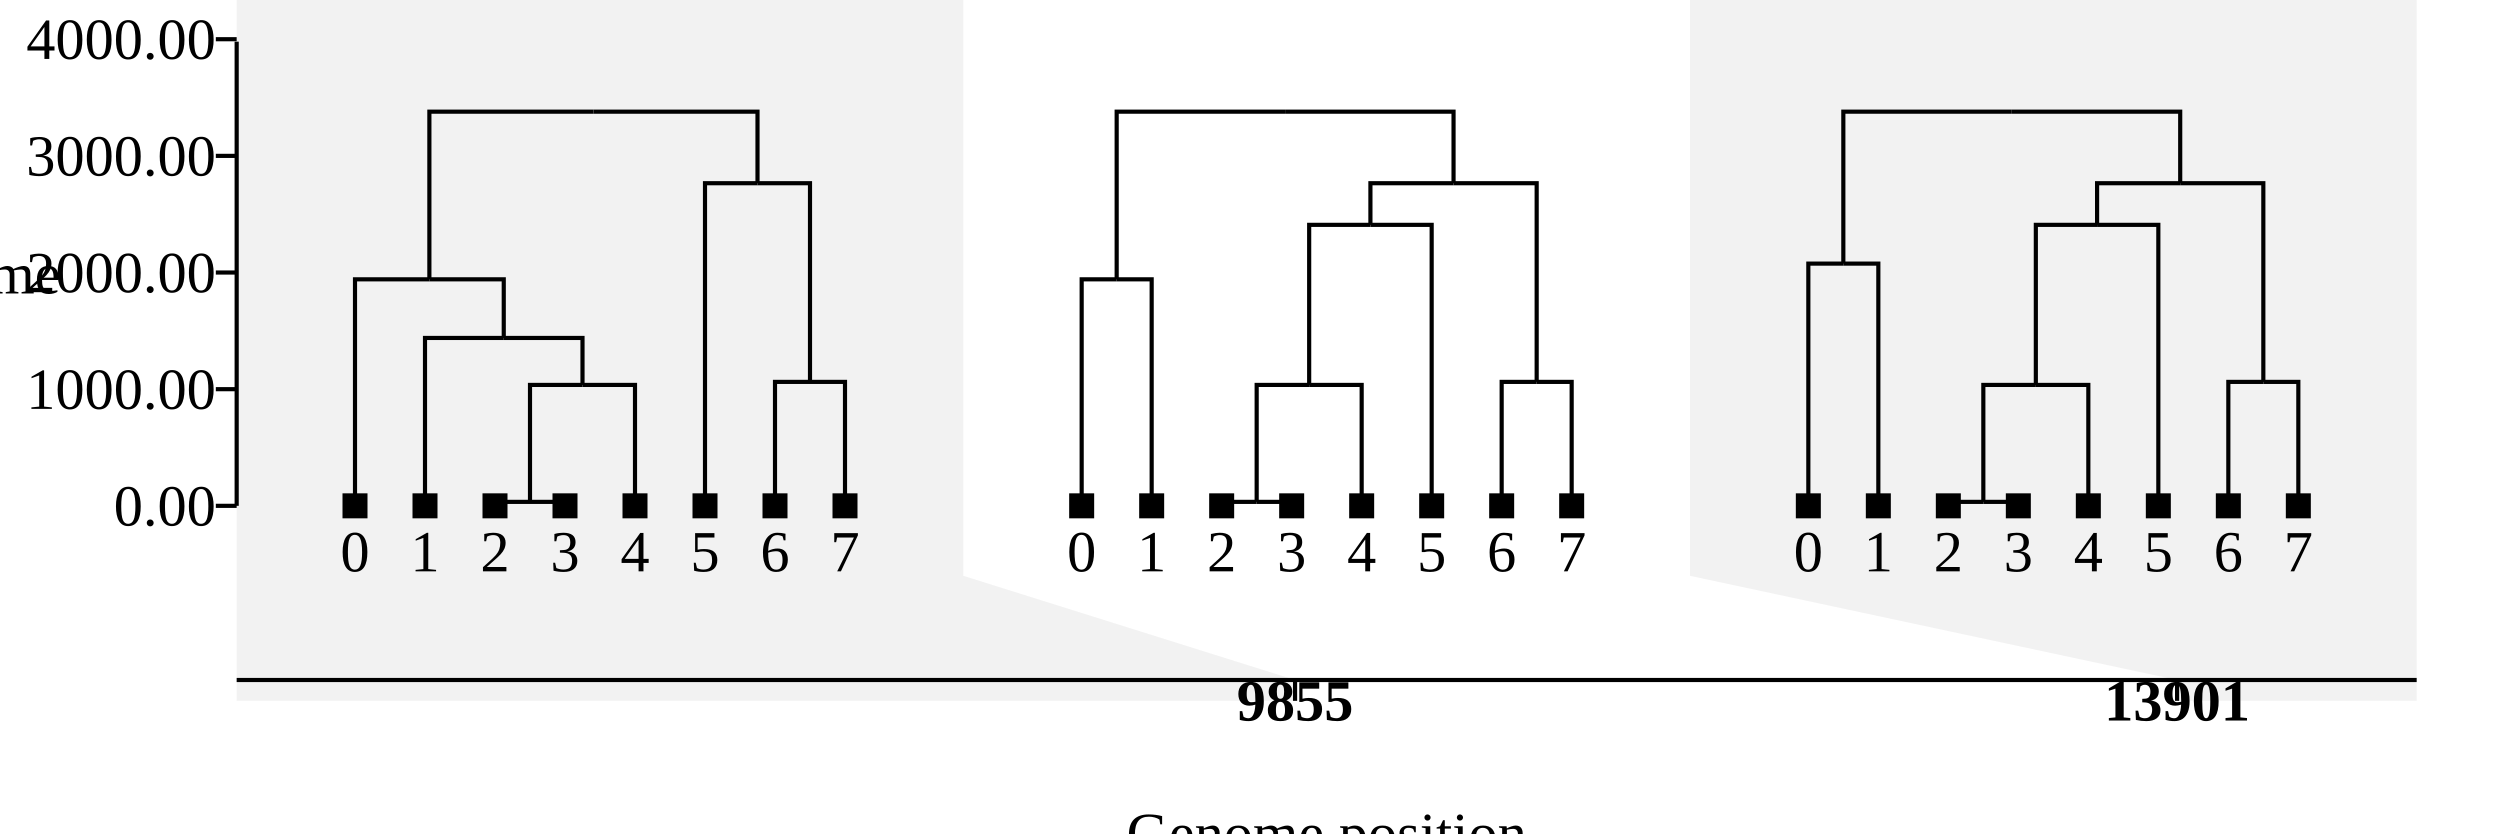
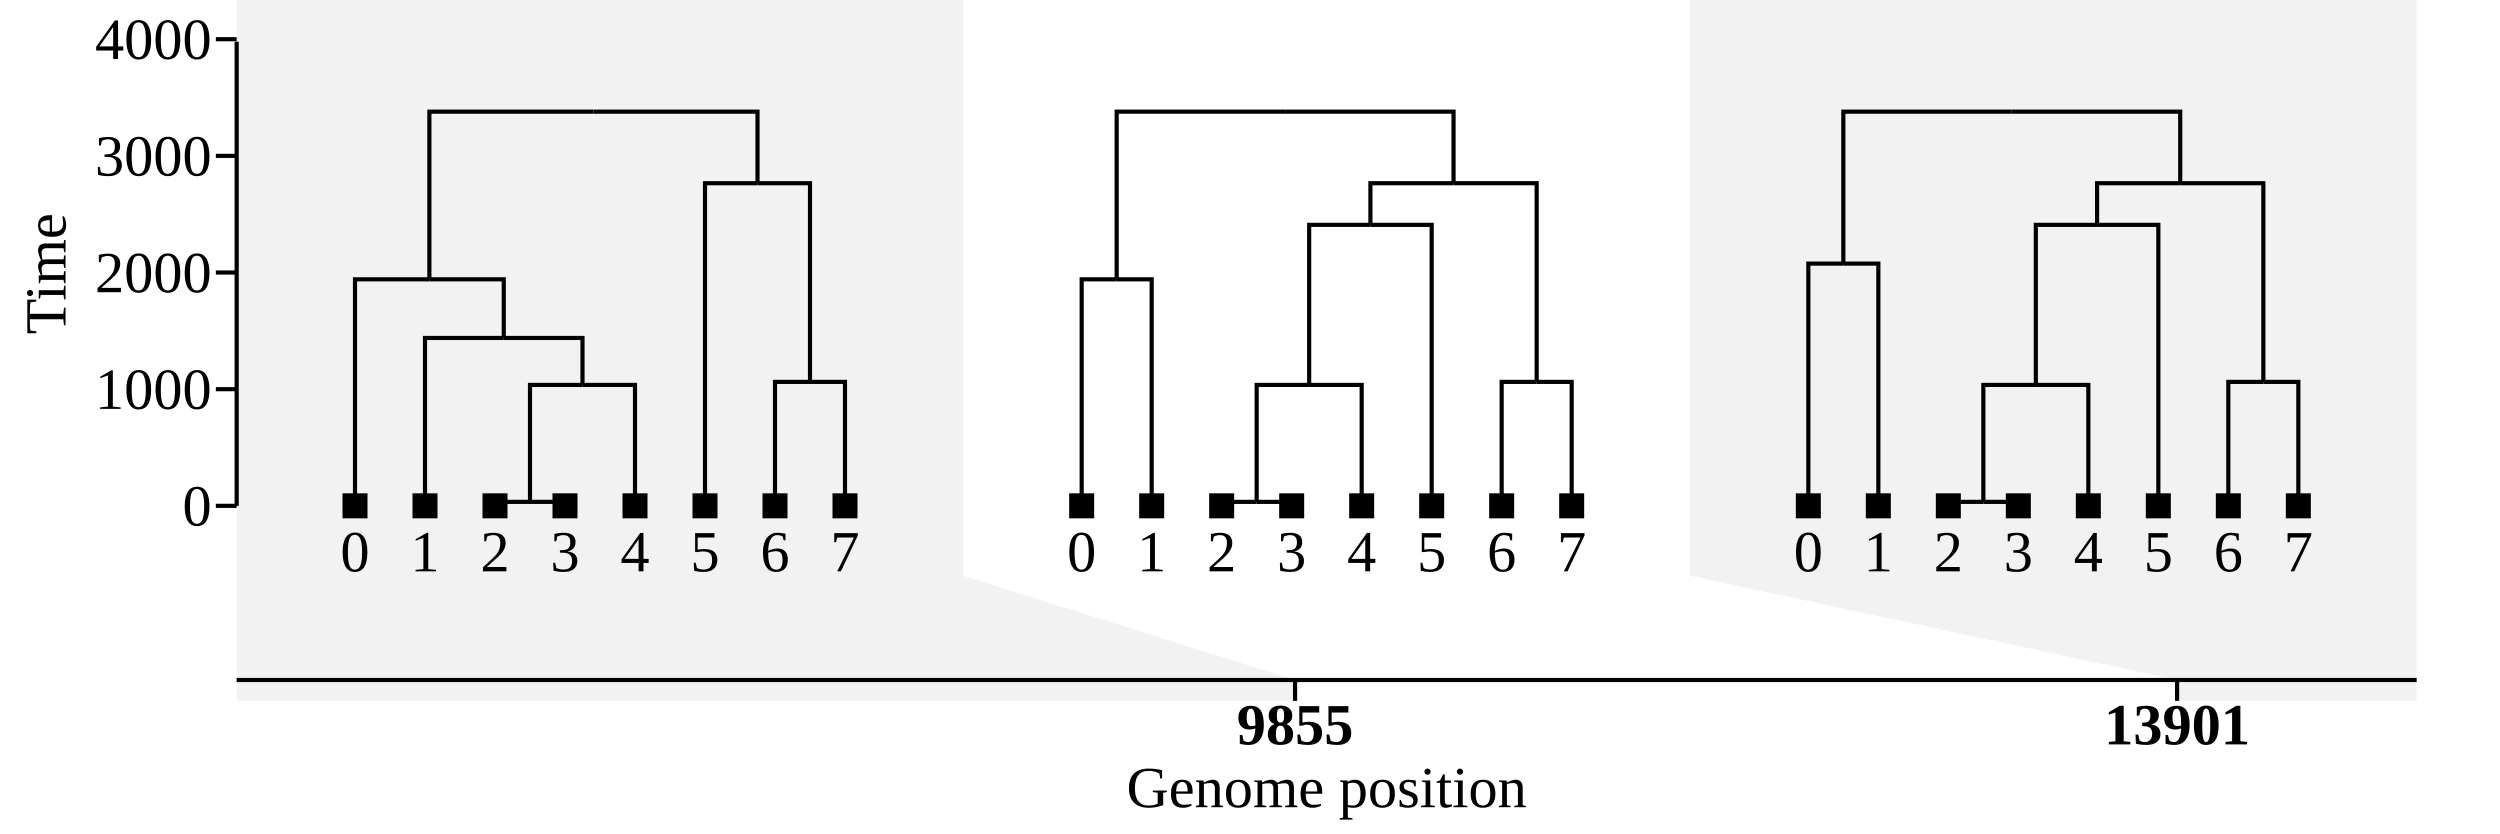
<svg xmlns="http://www.w3.org/2000/svg" baseProfile="full" height="200" version="1.1" width="600">
  <defs>
-     <style type="text/css">.background path {fill: #808080; fill-opacity:0}.background path:nth-child(odd) {fill-opacity:.1}.axes {font-size: 14px}.x-axis .tick .lab {font-weight: bold}.axes, .tree {font-size: 14px; text-anchor:middle}.y-axis line.grid {stroke: #FAFAFA}.y-axis &gt; .lab text {transform: translateX(0.8em) rotate(-90deg)}.x-axis .tick g {transform: translateY(0.9em)}.x-axis &gt; .lab text {transform: translateY(-0.8em)}.axes line, .edge {stroke:black; fill:none}.node &gt; .sym {fill: black; stroke: none}.site &gt; .sym {stroke: black}.mut text {fill: red; font-style: italic}.mut.extra text {fill: hotpink}.mut line {fill: none; stroke: none}.mut .sym {fill: none; stroke: red}.mut.extra .sym {stroke: hotpink}.node .mut .sym {stroke-width: 1.5px}.tree text, .tree-sequence text {dominant-baseline: central}.plotbox .lab.lft {text-anchor: end}.plotbox .lab.rgt {text-anchor: start}.node &gt; .sym, .node &gt; .lab {visibility: hidden}.node.leaf &gt; .sym, .node.leaf &gt; .lab {visibility: visible}</style>
+     <style type="text/css">.background path {fill: #808080; fill-opacity: 0}.background path:nth-child(odd) {fill-opacity: .1}.axes {font-size: 14px}.x-axis .tick .lab {font-weight: bold; dominant-baseline: hanging}.axes, .tree {font-size: 14px; text-anchor: middle}.axes line, .edge {stroke: black; fill: none}.y-axis .grid {stroke: #FAFAFA}.node &gt; .sym {fill: black; stroke: none}.site &gt; .sym {stroke: black}.mut text {fill: red; font-style: italic}.mut.extra text {fill: hotpink}.mut line {fill: none; stroke: none}.mut .sym {fill: none; stroke: red}.mut.extra .sym {stroke: hotpink}.node .mut .sym {stroke-width: 1.5px}.tree text, .tree-sequence text {dominant-baseline: central}.plotbox .lab.lft {text-anchor: end}.plotbox .lab.rgt {text-anchor: start}.node &gt; .sym, .node &gt; .lab {visibility: hidden}.node.leaf &gt; .sym, .node.leaf &gt; .lab {visibility: visible}</style>
  </defs>
  <g class="tree-sequence">
    <g class="background">
      <path d="M56.8,0 l174.4,0 l0,138.2 l79.614,25 l0,5 l-254.014,0 l0,-5 l0,-25 l0,-138.2z" />
      <path d="M231.2,0 l174.4,0 l0,138.2 l116.9,25 l0,5 l-211.687,0 l0,-5 l-79.614,-25 l0,-138.2z" />
      <path d="M405.6,0 l174.4,0 l0,138.2 l0,25 l0,5 l-57.5,0 l0,-5 l-116.9,-25 l0,-138.2z" />
    </g>
    <g class="axes">
      <g class="x-axis">
-         <g class="lab" transform="translate(318.4,200)">
-           <text text-anchor="middle">Genome position</text>
+         <g transform="translate(318.4,200)">
+           <text class="lab" text-anchor="middle" transform="translate(0 -11)">Genome position</text>
        </g>
        <line x1="56.8" x2="580" y1="163.2" y2="163.2" />
-         <g class="tick" transform="translate(310.814 163.2)">
-           <line x1="0" x2="0" y1="0" y2="5" />
-           <g class="lab" transform="translate(0,5)">
-             <text>9855</text>
-           </g>
-         </g>
-         <g class="tick" transform="translate(522.5 163.2)">
-           <line x1="0" x2="0" y1="0" y2="5" />
-           <g class="lab" transform="translate(0,5)">
-             <text>13901</text>
+         <g class="ticks">
+           <g class="tick" transform="translate(310.814 163.2)">
+             <line x1="0" x2="0" y1="0" y2="5" />
+             <g transform="translate(0,6)">
+               <text class="lab">9855</text>
+             </g>
+           </g>
+           <g class="tick" transform="translate(522.5 163.2)">
+             <line x1="0" x2="0" y1="0" y2="5" />
+             <g transform="translate(0,6)">
+               <text class="lab">13901</text>
+             </g>
          </g>
        </g>
      </g>
      <g class="y-axis">
-         <g class="lab" transform="translate(0,65.7)">
-           <text text-anchor="middle">Time</text>
+         <g transform="translate(0,65.7)">
+           <text class="lab" text-anchor="middle" transform="translate(11) rotate(-90)">Time</text>
        </g>
        <line x1="56.8" x2="56.8" y1="121.4" y2="10" />
-         <g class="tick" transform="translate(56.8 121.4)">
-           <line x1="0" x2="-5" y1="0" y2="0" />
-           <g class="lab" transform="translate(-5,0)">
-             <text text-anchor="end">0.00</text>
-           </g>
-         </g>
-         <g class="tick" transform="translate(56.8 93.4029)">
-           <line x1="0" x2="-5" y1="0" y2="0" />
-           <g class="lab" transform="translate(-5,0)">
-             <text text-anchor="end">1000.00</text>
-           </g>
-         </g>
-         <g class="tick" transform="translate(56.8 65.4058)">
-           <line x1="0" x2="-5" y1="0" y2="0" />
-           <g class="lab" transform="translate(-5,0)">
-             <text text-anchor="end">2000.00</text>
-           </g>
-         </g>
-         <g class="tick" transform="translate(56.8 37.4087)">
-           <line x1="0" x2="-5" y1="0" y2="0" />
-           <g class="lab" transform="translate(-5,0)">
-             <text text-anchor="end">3000.00</text>
-           </g>
-         </g>
-         <g class="tick" transform="translate(56.8 9.41159)">
-           <line x1="0" x2="-5" y1="0" y2="0" />
-           <g class="lab" transform="translate(-5,0)">
-             <text text-anchor="end">4000.00</text>
+         <g class="ticks">
+           <g class="tick" transform="translate(56.8 121.4)">
+             <line x1="0" x2="-5" y1="0" y2="0" />
+             <g transform="translate(-6,0)">
+               <text class="lab" text-anchor="end">0</text>
+             </g>
+           </g>
+           <g class="tick" transform="translate(56.8 93.4029)">
+             <line x1="0" x2="-5" y1="0" y2="0" />
+             <g transform="translate(-6,0)">
+               <text class="lab" text-anchor="end">1000</text>
+             </g>
+           </g>
+           <g class="tick" transform="translate(56.8 65.4058)">
+             <line x1="0" x2="-5" y1="0" y2="0" />
+             <g transform="translate(-6,0)">
+               <text class="lab" text-anchor="end">2000</text>
+             </g>
+           </g>
+           <g class="tick" transform="translate(56.8 37.4087)">
+             <line x1="0" x2="-5" y1="0" y2="0" />
+             <g transform="translate(-6,0)">
+               <text class="lab" text-anchor="end">3000</text>
+             </g>
+           </g>
+           <g class="tick" transform="translate(56.8 9.41159)">
+             <line x1="0" x2="-5" y1="0" y2="0" />
+             <g transform="translate(-6,0)">
+               <text class="lab" text-anchor="end">4000</text>
+             </g>
          </g>
        </g>
      </g>
    </g>
    <g class="plotbox trees">
-       <g class="tree t1" transform="translate(56.8 0)">
+       <g class="tree t0" transform="translate(56.8 0)">
        <g class="plotbox">
-           <g class="node n17 p3 root" transform="translate(85.625 26.8)">
-             <g class="a17 node n13 p3" transform="translate(-39.375 40.2375)">
+           <g class="c2 node n17 p3 root" transform="translate(85.625 26.8)">
+             <g class="a17 c2 node n13 p3" transform="translate(-39.375 40.2375)">
              <g class="a13 i0 leaf node n0 p0 sample" transform="translate(-17.85 54.3625)">
                <path class="edge" d="M 0 0 V -54.362 H 17.85" />
                <rect class="sym" height="6" width="6" x="-3" y="-3" />
                <text class="lab" transform="translate(0 11)">0</text>
              </g>
-               <g class="a13 node n12 p3" transform="translate(17.85 14.0706)">
+               <g class="a13 c2 node n12 p3" transform="translate(17.85 14.0706)">
                <g class="a12 i0 leaf node n1 p0 sample" transform="translate(-18.9 40.2919)">
                  <path class="edge" d="M 0 0 V -40.292 H 18.9" />
                  <rect class="sym" height="6" width="6" x="-3" y="-3" />
                  <text class="lab" transform="translate(0 11)">1</text>
                </g>
-                 <g class="a12 node n9 p3" transform="translate(18.9 11.2733)">
+                 <g class="a12 c2 node n9 p3" transform="translate(18.9 11.2733)">
                  <g class="a9 i2 leaf node n4 p1 sample" transform="translate(12.6 29.0186)">
                    <path class="edge" d="M 0 0 V -29.019 H -12.6" />
                    <rect class="sym" height="6" width="6" x="-3" y="-3" />
                    <text class="lab" transform="translate(0 11)">4</text>
                  </g>
-                   <g class="a9 node n8 p0" transform="translate(-12.6 28.067)">
+                   <g class="a9 c2 node n8 p0" transform="translate(-12.6 28.067)">
                    <g class="a8 i1 leaf node n2 p0 sample" transform="translate(-8.4 0.95157)">
                      <path class="edge" d="M 0 0 V -0.952 H 8.4" />
                      <rect class="sym" height="6" width="6" x="-3" y="-3" />
                      <text class="lab" transform="translate(0 11)">2</text>
                    </g>
                    <g class="a8 i1 leaf node n3 p0 sample" transform="translate(8.4 0.95157)">
                      <path class="edge" d="M 0 0 V -0.952 H -8.4" />
                      <rect class="sym" height="6" width="6" x="-3" y="-3" />
                      <text class="lab" transform="translate(0 11)">3</text>
                    </g>
                    <path class="edge" d="M 0 0 V -28.067 H 12.6" />
                    <circle class="sym" cx="0" cy="0" r="3" />
                    <text class="lab lft" transform="translate(-3 -7.0)">8</text>
                  </g>
                  <path class="edge" d="M 0 0 V -11.273 H -18.9" />
                  <circle class="sym" cx="0" cy="0" r="3" />
                  <text class="lab rgt" transform="translate(3 -7.0)">9</text>
                </g>
                <path class="edge" d="M 0 0 V -14.071 H -17.85" />
                <circle class="sym" cx="0" cy="0" r="3" />
                <text class="lab rgt" transform="translate(3 -7.0)">12</text>
              </g>
              <path class="edge" d="M 0 0 V -40.237 H 39.375" />
              <circle class="sym" cx="0" cy="0" r="3" />
              <text class="lab lft" transform="translate(-3 -7.0)">13</text>
            </g>
-             <g class="a17 node n16 p3" transform="translate(39.375 17.1723)">
+             <g class="a17 c2 node n16 p3" transform="translate(39.375 17.1723)">
              <g class="a16 i2 leaf node n5 p1 sample" transform="translate(-12.6 77.4277)">
                <path class="edge" d="M 0 0 V -77.428 H 12.6" />
                <rect class="sym" height="6" width="6" x="-3" y="-3" />
                <text class="lab" transform="translate(0 11)">5</text>
              </g>
-               <g class="a16 node n10 p3" transform="translate(12.6 47.6807)">
+               <g class="a16 c2 node n10 p3" transform="translate(12.6 47.6807)">
                <g class="a10 i3 leaf node n6 p2 sample" transform="translate(-8.4 29.747)">
                  <path class="edge" d="M 0 0 V -29.747 H 8.4" />
                  <rect class="sym" height="6" width="6" x="-3" y="-3" />
                  <text class="lab" transform="translate(0 11)">6</text>
                </g>
                <g class="a10 i3 leaf node n7 p2 sample" transform="translate(8.4 29.747)">
                  <path class="edge" d="M 0 0 V -29.747 H -8.4" />
                  <rect class="sym" height="6" width="6" x="-3" y="-3" />
                  <text class="lab" transform="translate(0 11)">7</text>
                </g>
                <path class="edge" d="M 0 0 V -47.681 H -12.6" />
                <circle class="sym" cx="0" cy="0" r="3" />
                <text class="lab rgt" transform="translate(3 -7.0)">10</text>
              </g>
              <path class="edge" d="M 0 0 V -17.172 H -39.375" />
              <circle class="sym" cx="0" cy="0" r="3" />
              <text class="lab rgt" transform="translate(3 -7.0)">16</text>
            </g>
            <circle class="sym" cx="0" cy="0" r="3" />
            <text class="lab" transform="translate(0 -11)">17</text>
          </g>
        </g>
      </g>
-       <g class="tree t2" transform="translate(231.2 0)">
+       <g class="tree t1" transform="translate(231.2 0)">
        <g class="plotbox">
-           <g class="node n17 p3 root" transform="translate(77.225 26.8)">
-             <g class="a17 node n13 p3" transform="translate(-40.425 40.2375)">
+           <g class="c2 node n17 p3 root" transform="translate(77.225 26.8)">
+             <g class="a17 c2 node n13 p3" transform="translate(-40.425 40.2375)">
              <g class="a13 i0 leaf node n0 p0 sample" transform="translate(-8.4 54.3625)">
                <path class="edge" d="M 0 0 V -54.362 H 8.4" />
                <rect class="sym" height="6" width="6" x="-3" y="-3" />
                <text class="lab" transform="translate(0 11)">0</text>
              </g>
              <g class="a13 i0 leaf node n1 p0 sample" transform="translate(8.4 54.3625)">
                <path class="edge" d="M 0 0 V -54.362 H -8.4" />
                <rect class="sym" height="6" width="6" x="-3" y="-3" />
                <text class="lab" transform="translate(0 11)">1</text>
              </g>
              <path class="edge" d="M 0 0 V -40.237 H 40.425" />
              <circle class="sym" cx="0" cy="0" r="3" />
              <text class="lab lft" transform="translate(-3 -7.0)">13</text>
            </g>
-             <g class="a17 node n16 p3" transform="translate(40.425 17.1723)">
-               <g class="a16 node n10 p3" transform="translate(19.95 47.6807)">
+             <g class="a17 c2 node n16 p3" transform="translate(40.425 17.1723)">
+               <g class="a16 c2 node n10 p3" transform="translate(19.95 47.6807)">
                <g class="a10 i3 leaf node n6 p2 sample" transform="translate(-8.4 29.747)">
                  <path class="edge" d="M 0 0 V -29.747 H 8.4" />
                  <rect class="sym" height="6" width="6" x="-3" y="-3" />
                  <text class="lab" transform="translate(0 11)">6</text>
                </g>
                <g class="a10 i3 leaf node n7 p2 sample" transform="translate(8.4 29.747)">
                  <path class="edge" d="M 0 0 V -29.747 H -8.4" />
                  <rect class="sym" height="6" width="6" x="-3" y="-3" />
                  <text class="lab" transform="translate(0 11)">7</text>
                </g>
                <path class="edge" d="M 0 0 V -47.681 H -19.95" />
                <circle class="sym" cx="0" cy="0" r="3" />
                <text class="lab rgt" transform="translate(3 -7.0)">10</text>
              </g>
-               <g class="a16 node n15 p3" transform="translate(-19.95 9.99148)">
+               <g class="a16 c2 node n15 p3" transform="translate(-19.95 9.99148)">
                <g class="a15 i2 leaf node n5 p1 sample" transform="translate(14.7 67.4362)">
                  <path class="edge" d="M 0 0 V -67.436 H -14.7" />
                  <rect class="sym" height="6" width="6" x="-3" y="-3" />
                  <text class="lab" transform="translate(0 11)">5</text>
                </g>
-                 <g class="a15 node n9 p3" transform="translate(-14.7 38.4177)">
+                 <g class="a15 c2 node n9 p3" transform="translate(-14.7 38.4177)">
                  <g class="a9 i2 leaf node n4 p1 sample" transform="translate(12.6 29.0186)">
                    <path class="edge" d="M 0 0 V -29.019 H -12.6" />
                    <rect class="sym" height="6" width="6" x="-3" y="-3" />
                    <text class="lab" transform="translate(0 11)">4</text>
                  </g>
-                   <g class="a9 node n8 p0" transform="translate(-12.6 28.067)">
+                   <g class="a9 c2 node n8 p0" transform="translate(-12.6 28.067)">
                    <g class="a8 i1 leaf node n2 p0 sample" transform="translate(-8.4 0.95157)">
                      <path class="edge" d="M 0 0 V -0.952 H 8.4" />
                      <rect class="sym" height="6" width="6" x="-3" y="-3" />
                      <text class="lab" transform="translate(0 11)">2</text>
                    </g>
                    <g class="a8 i1 leaf node n3 p0 sample" transform="translate(8.4 0.95157)">
                      <path class="edge" d="M 0 0 V -0.952 H -8.4" />
                      <rect class="sym" height="6" width="6" x="-3" y="-3" />
                      <text class="lab" transform="translate(0 11)">3</text>
                    </g>
                    <path class="edge" d="M 0 0 V -28.067 H 12.6" />
                    <circle class="sym" cx="0" cy="0" r="3" />
                    <text class="lab lft" transform="translate(-3 -7.0)">8</text>
                  </g>
                  <path class="edge" d="M 0 0 V -38.418 H 14.7" />
                  <circle class="sym" cx="0" cy="0" r="3" />
                  <text class="lab lft" transform="translate(-3 -7.0)">9</text>
                </g>
                <path class="edge" d="M 0 0 V -9.991 H 19.95" />
                <circle class="sym" cx="0" cy="0" r="3" />
                <text class="lab lft" transform="translate(-3 -7.0)">15</text>
              </g>
              <path class="edge" d="M 0 0 V -17.172 H -40.425" />
              <circle class="sym" cx="0" cy="0" r="3" />
              <text class="lab rgt" transform="translate(3 -7.0)">16</text>
            </g>
            <circle class="sym" cx="0" cy="0" r="3" />
            <text class="lab" transform="translate(0 -11)">17</text>
          </g>
        </g>
      </g>
-       <g class="tree t3" transform="translate(405.6 0)">
+       <g class="tree t2" transform="translate(405.6 0)">
        <g class="plotbox">
-           <g class="node n17 p3 root" transform="translate(77.225 26.8)">
-             <g class="a17 node n16 p3" transform="translate(40.425 17.1723)">
-               <g class="a16 node n10 p3" transform="translate(19.95 47.6807)">
+           <g class="c2 node n17 p3 root" transform="translate(77.225 26.8)">
+             <g class="a17 c2 node n16 p3" transform="translate(40.425 17.1723)">
+               <g class="a16 c2 node n10 p3" transform="translate(19.95 47.6807)">
                <g class="a10 i3 leaf node n6 p2 sample" transform="translate(-8.4 29.747)">
                  <path class="edge" d="M 0 0 V -29.747 H 8.4" />
                  <rect class="sym" height="6" width="6" x="-3" y="-3" />
                  <text class="lab" transform="translate(0 11)">6</text>
                </g>
                <g class="a10 i3 leaf node n7 p2 sample" transform="translate(8.4 29.747)">
                  <path class="edge" d="M 0 0 V -29.747 H -8.4" />
                  <rect class="sym" height="6" width="6" x="-3" y="-3" />
                  <text class="lab" transform="translate(0 11)">7</text>
                </g>
                <path class="edge" d="M 0 0 V -47.681 H -19.95" />
                <circle class="sym" cx="0" cy="0" r="3" />
                <text class="lab rgt" transform="translate(3 -7.0)">10</text>
              </g>
-               <g class="a16 node n15 p3" transform="translate(-19.95 9.99148)">
+               <g class="a16 c2 node n15 p3" transform="translate(-19.95 9.99148)">
                <g class="a15 i2 leaf node n5 p1 sample" transform="translate(14.7 67.4362)">
                  <path class="edge" d="M 0 0 V -67.436 H -14.7" />
                  <rect class="sym" height="6" width="6" x="-3" y="-3" />
                  <text class="lab" transform="translate(0 11)">5</text>
                </g>
-                 <g class="a15 node n9 p3" transform="translate(-14.7 38.4177)">
+                 <g class="a15 c2 node n9 p3" transform="translate(-14.7 38.4177)">
                  <g class="a9 i2 leaf node n4 p1 sample" transform="translate(12.6 29.0186)">
                    <path class="edge" d="M 0 0 V -29.019 H -12.6" />
                    <rect class="sym" height="6" width="6" x="-3" y="-3" />
                    <text class="lab" transform="translate(0 11)">4</text>
                  </g>
-                   <g class="a9 node n8 p0" transform="translate(-12.6 28.067)">
+                   <g class="a9 c2 node n8 p0" transform="translate(-12.6 28.067)">
                    <g class="a8 i1 leaf node n2 p0 sample" transform="translate(-8.4 0.95157)">
                      <path class="edge" d="M 0 0 V -0.952 H 8.4" />
                      <rect class="sym" height="6" width="6" x="-3" y="-3" />
                      <text class="lab" transform="translate(0 11)">2</text>
                    </g>
                    <g class="a8 i1 leaf node n3 p0 sample" transform="translate(8.4 0.95157)">
                      <path class="edge" d="M 0 0 V -0.952 H -8.4" />
                      <rect class="sym" height="6" width="6" x="-3" y="-3" />
                      <text class="lab" transform="translate(0 11)">3</text>
                    </g>
                    <path class="edge" d="M 0 0 V -28.067 H 12.6" />
                    <circle class="sym" cx="0" cy="0" r="3" />
                    <text class="lab lft" transform="translate(-3 -7.0)">8</text>
                  </g>
                  <path class="edge" d="M 0 0 V -38.418 H 14.7" />
                  <circle class="sym" cx="0" cy="0" r="3" />
                  <text class="lab lft" transform="translate(-3 -7.0)">9</text>
                </g>
                <path class="edge" d="M 0 0 V -9.991 H 19.95" />
                <circle class="sym" cx="0" cy="0" r="3" />
                <text class="lab lft" transform="translate(-3 -7.0)">15</text>
              </g>
              <path class="edge" d="M 0 0 V -17.172 H -40.425" />
              <circle class="sym" cx="0" cy="0" r="3" />
              <text class="lab rgt" transform="translate(3 -7.0)">16</text>
            </g>
-             <g class="a17 node n14 p3" transform="translate(-40.425 36.4658)">
+             <g class="a17 c2 node n14 p3" transform="translate(-40.425 36.4658)">
              <g class="a14 i0 leaf node n0 p0 sample" transform="translate(-8.4 58.1342)">
                <path class="edge" d="M 0 0 V -58.134 H 8.4" />
                <rect class="sym" height="6" width="6" x="-3" y="-3" />
                <text class="lab" transform="translate(0 11)">0</text>
              </g>
              <g class="a14 i0 leaf node n1 p0 sample" transform="translate(8.4 58.1342)">
                <path class="edge" d="M 0 0 V -58.134 H -8.4" />
                <rect class="sym" height="6" width="6" x="-3" y="-3" />
                <text class="lab" transform="translate(0 11)">1</text>
              </g>
              <path class="edge" d="M 0 0 V -36.466 H 40.425" />
              <circle class="sym" cx="0" cy="0" r="3" />
              <text class="lab lft" transform="translate(-3 -7.0)">14</text>
            </g>
            <circle class="sym" cx="0" cy="0" r="3" />
            <text class="lab" transform="translate(0 -11)">17</text>
          </g>
        </g>
      </g>
    </g>
  </g>
</svg>
